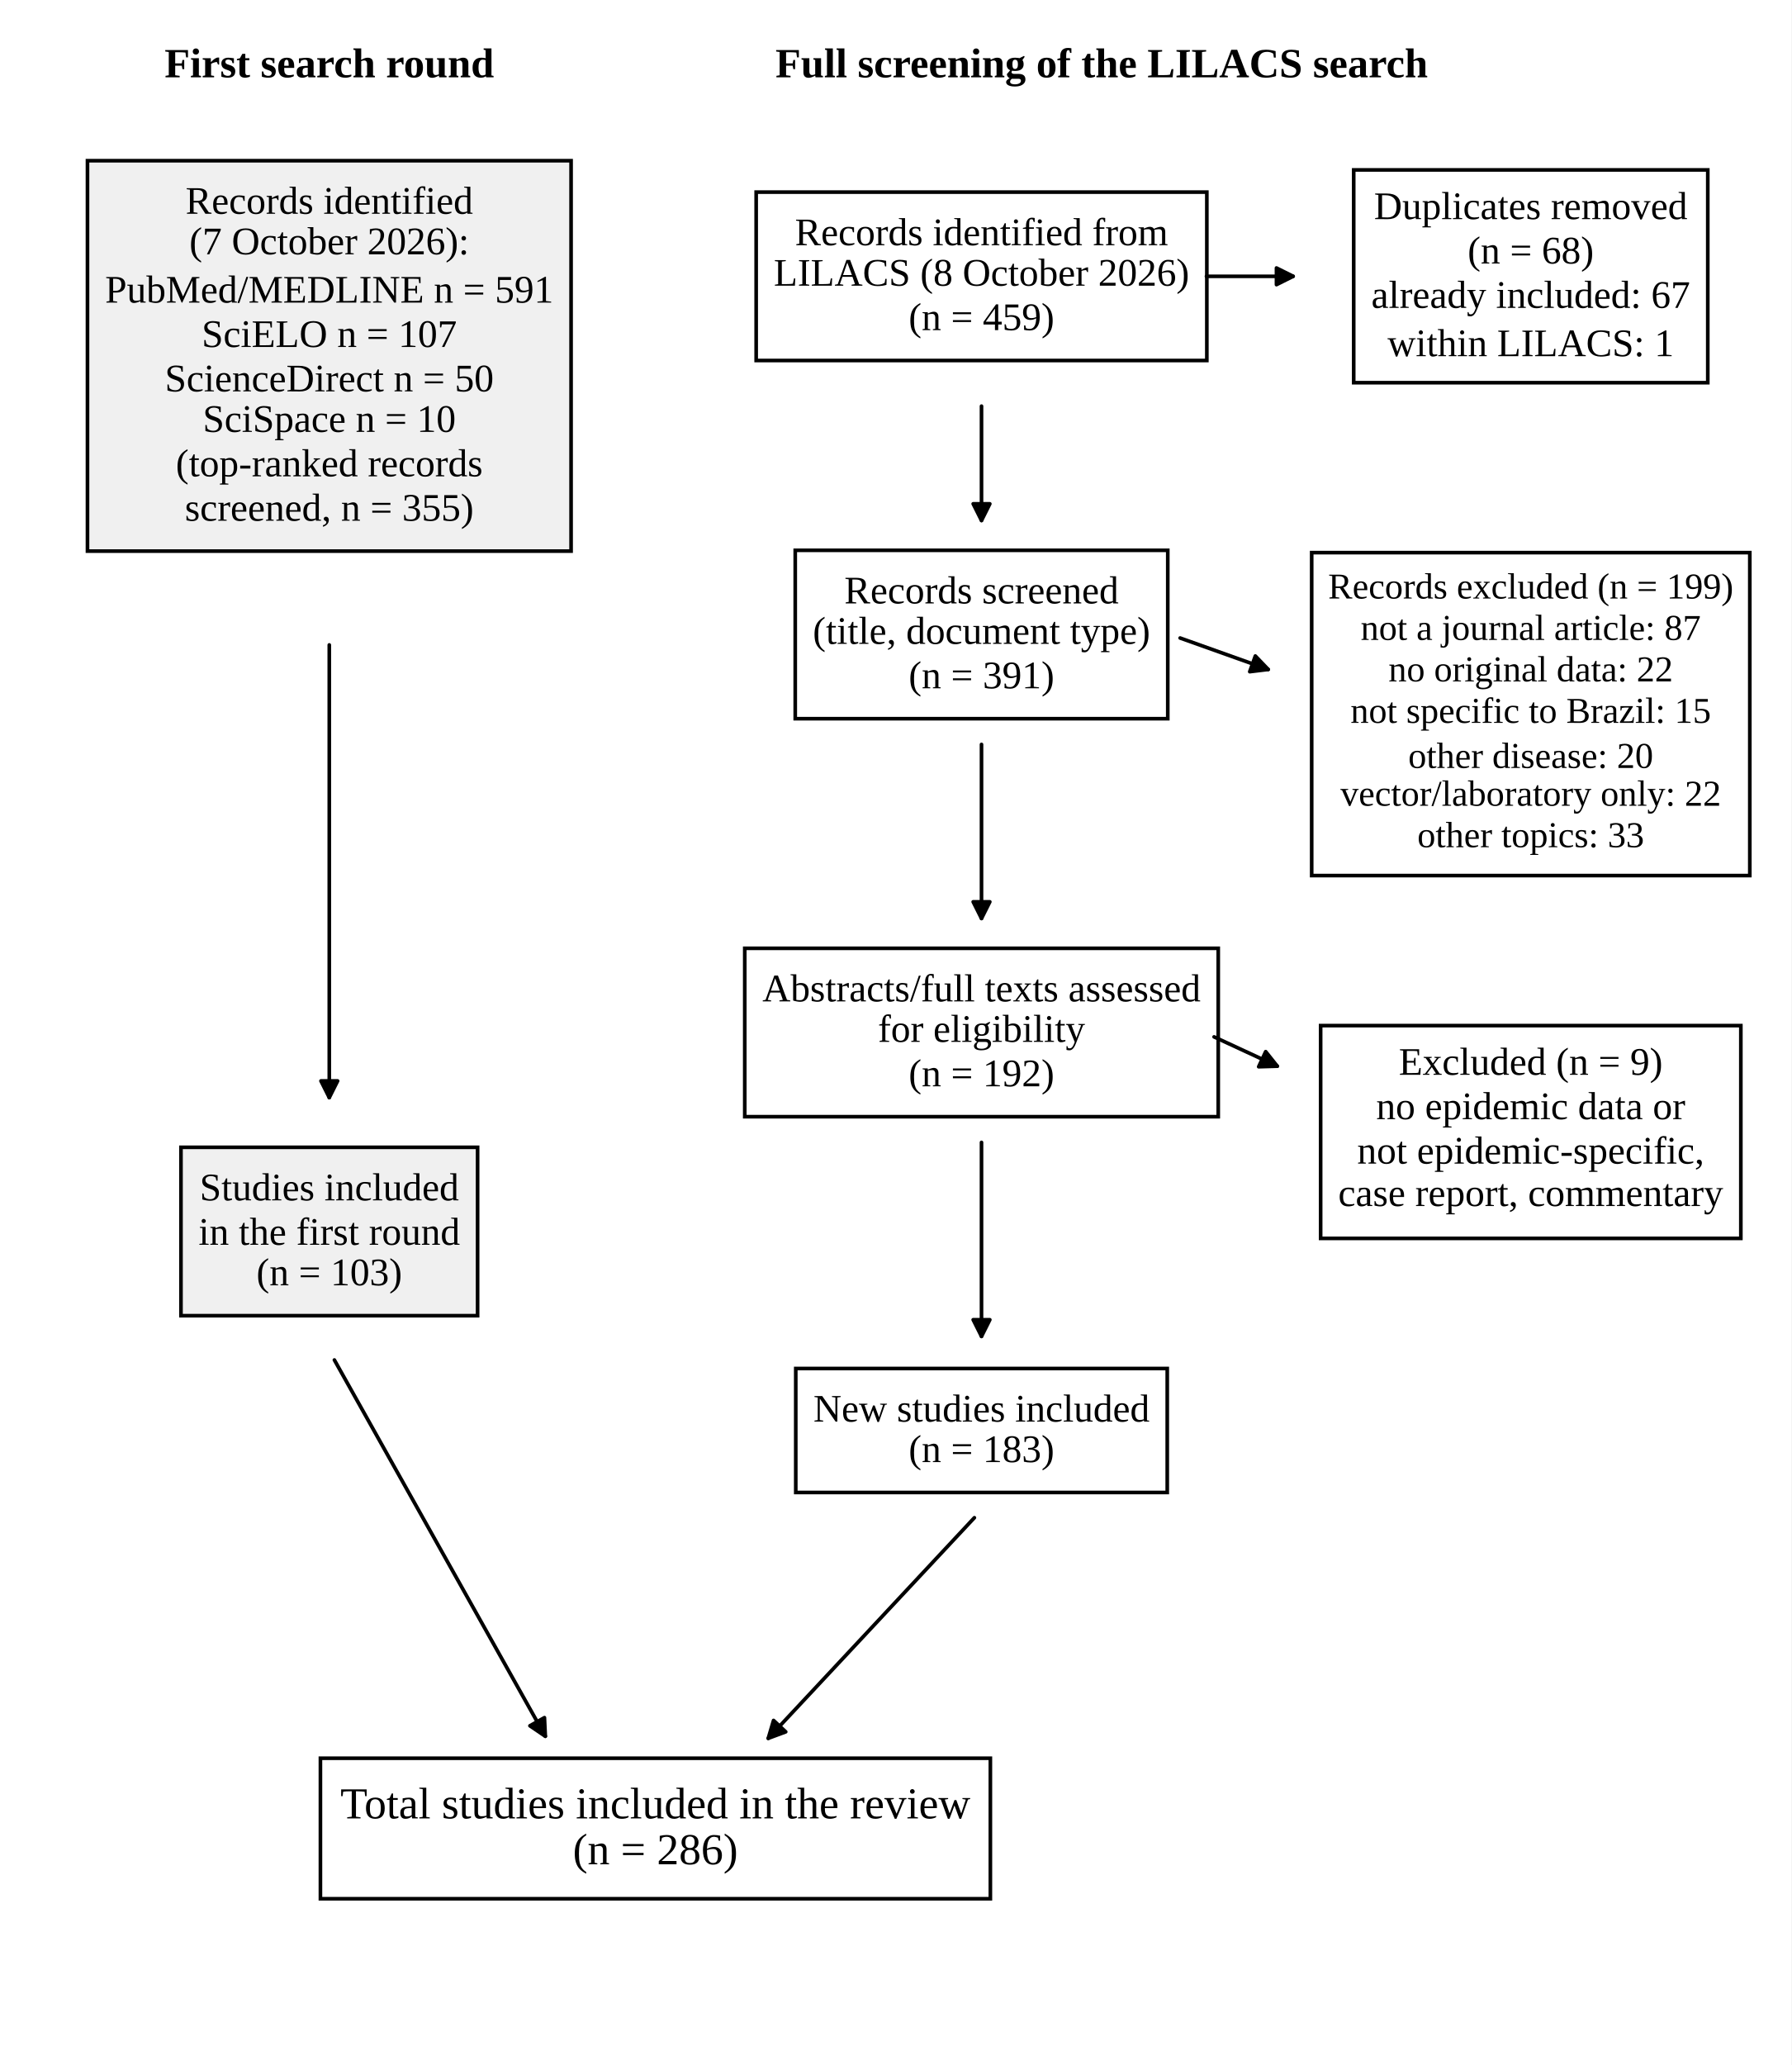
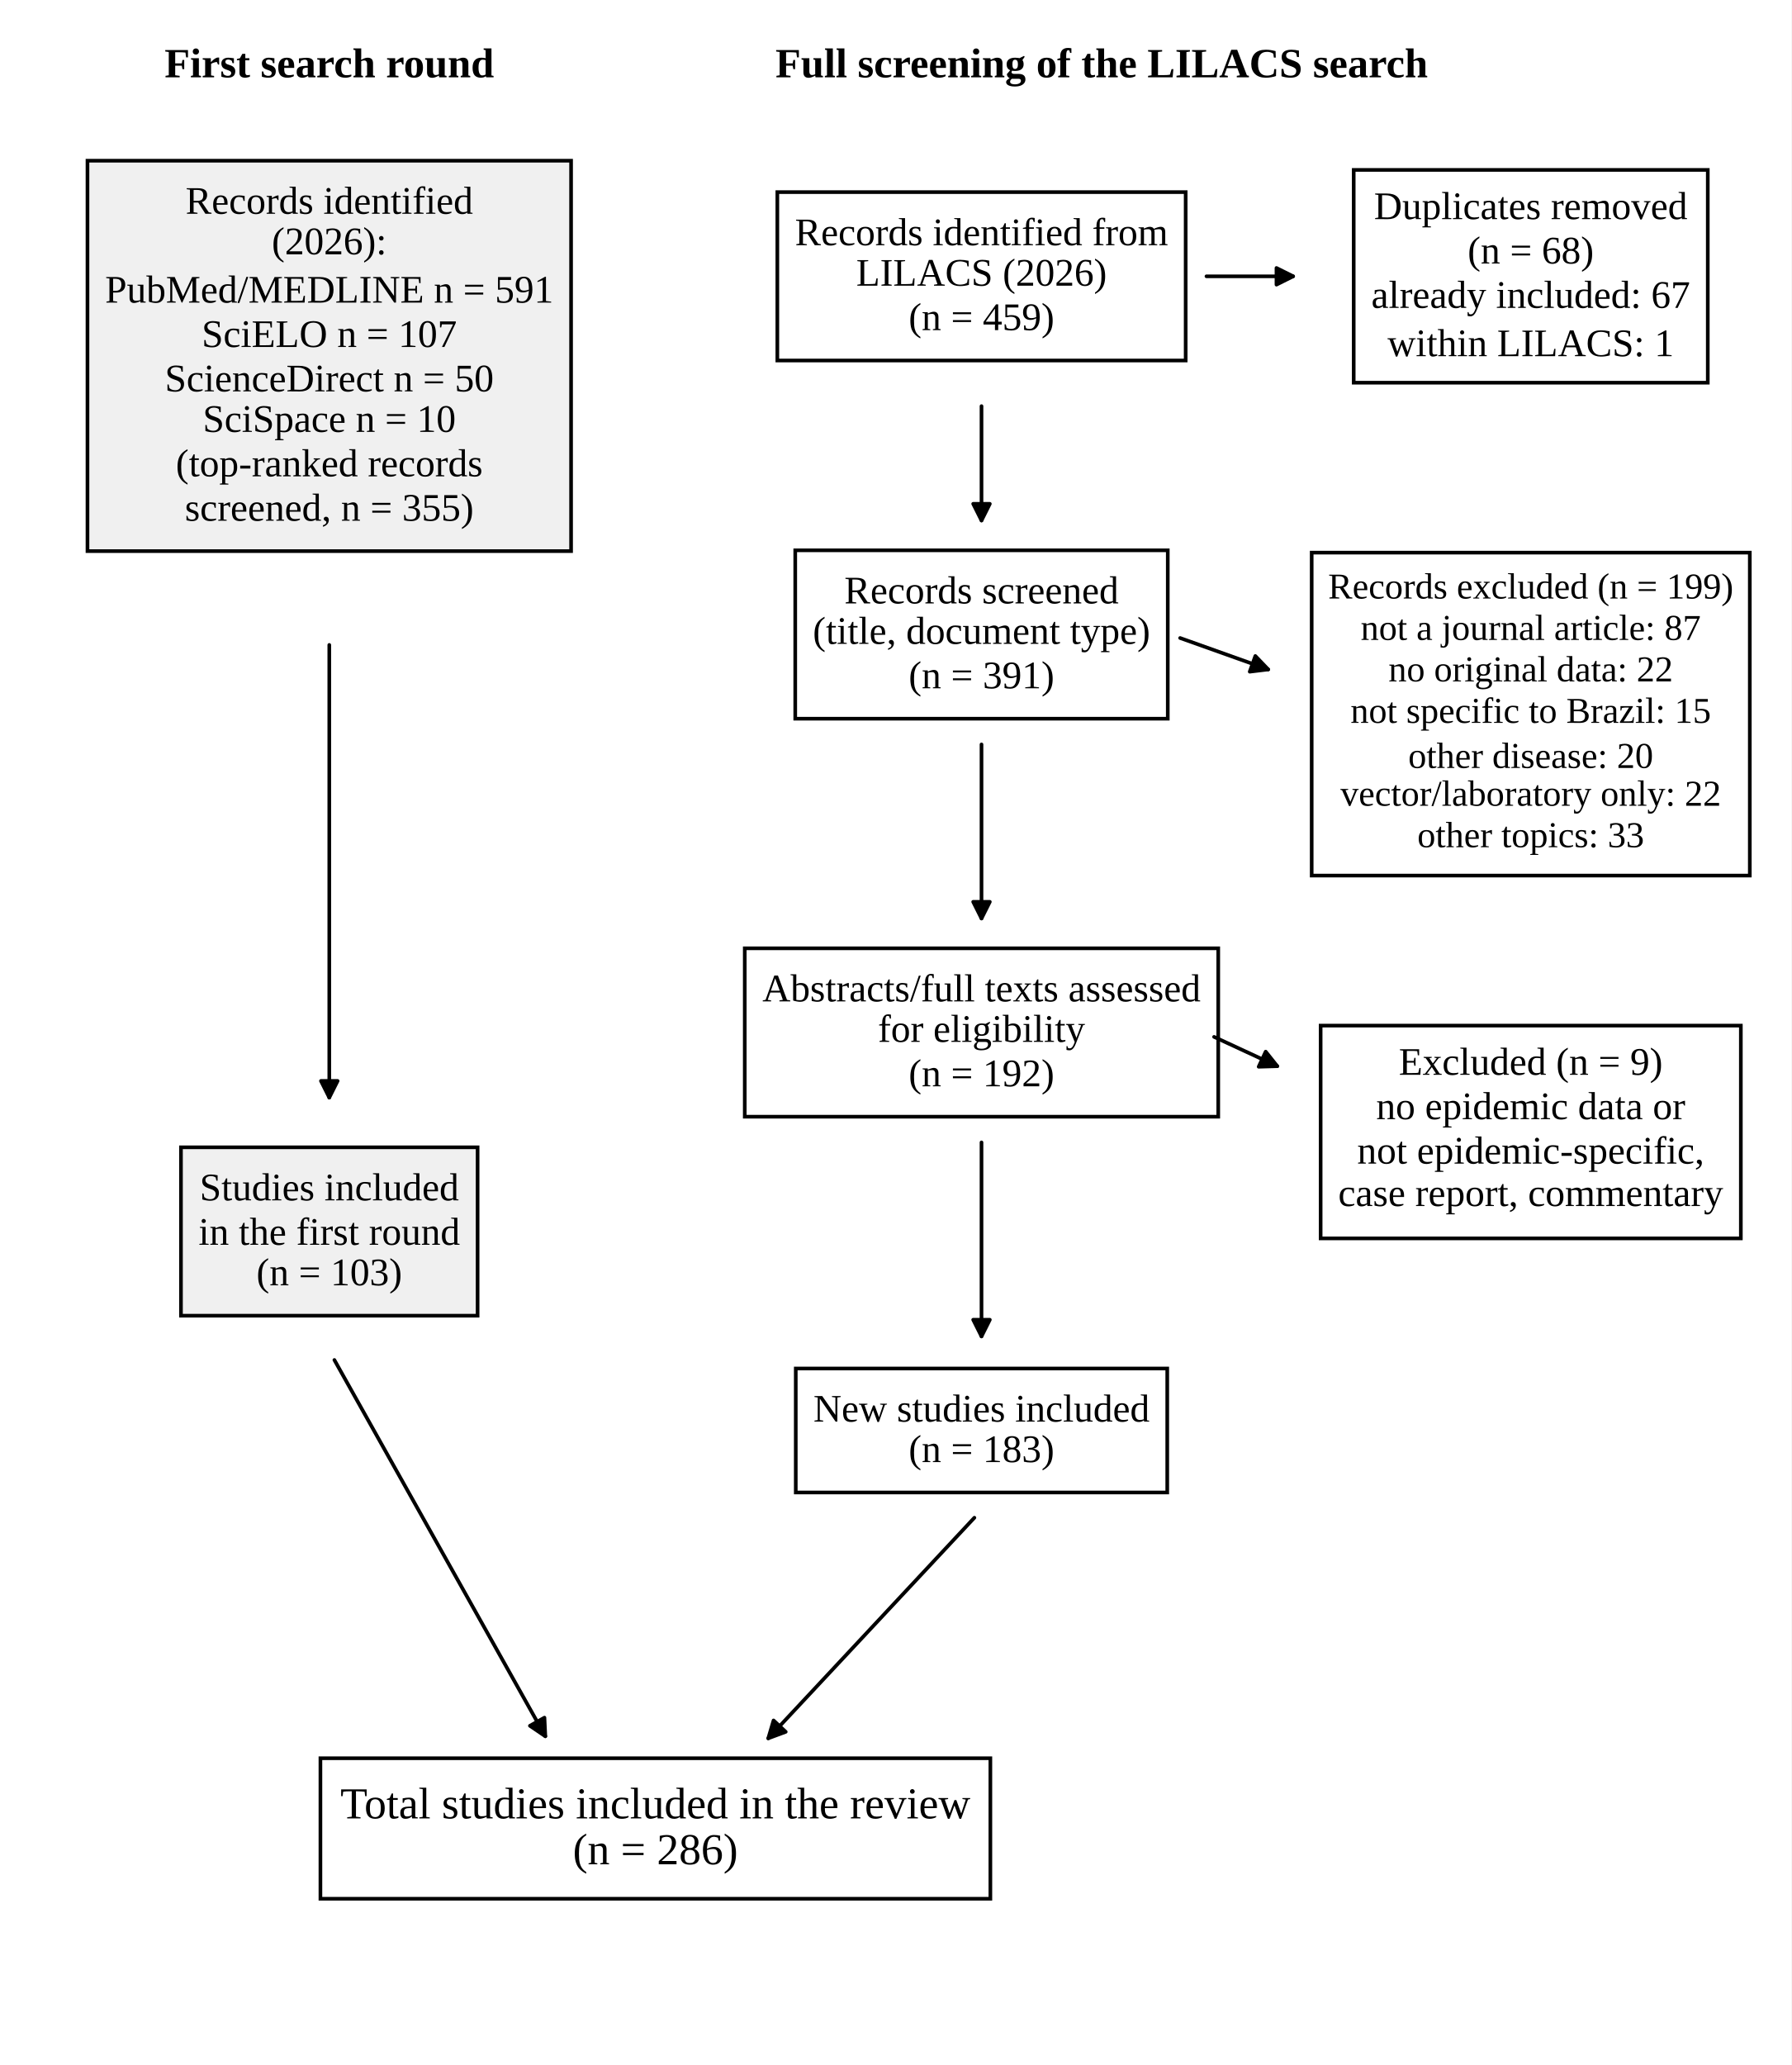
<svg xmlns="http://www.w3.org/2000/svg" width="343.928pt" height="396.369pt" viewBox="0 0 343.928 396.369" version="1.1">
  <defs>
    <style type="text/css">*{stroke-linejoin: round; stroke-linecap: butt}</style>
  </defs>
  <g id="figure_1">
    <g id="patch_1">
      <path d="M 0 396.369  L 343.928 396.369  L 343.928 0  L 0 0  z " style="fill: #ffffff" />
    </g>
    <g id="axes_1">
      <g id="text_1">
        <text style="font-weight: 700; font-size: 8px; font-family: 'Times New Roman'; text-anchor: middle" x="63.22" y="14.839" transform="rotate(-0 63.21968 14.83937)">First search round</text>
      </g>
      <g id="text_2">
        <text style="font-weight: 700; font-size: 8px; font-family: 'Times New Roman'; text-anchor: middle" x="211.507" y="14.839" transform="rotate(-0 211.5071 14.83937)">Full screening of the LILACS search</text>
      </g>
      <g id="text_3">
        <g id="patch_2">
          <path d="M 16.795 105.784  L 109.644 105.784  L 109.644 30.846  L 16.795 30.846  z " style="fill: #f0f0f0; stroke: #000000; stroke-width: 0.7; stroke-linejoin: miter" />
        </g>
        <text style="font-size: 7.5px; font-family: 'Times New Roman'" transform="translate(35.6232 41.03485)">Records identified</text>
-         <text style="font-size: 7.5px; font-family: 'Times New Roman'" transform="translate(36.35269 48.80782)">(7 October 2026):</text>
+         <text style="font-size: 7.5px; font-family: 'Times New Roman'" transform="translate(52.18062 48.80782)">(2026):</text>
        <text style="font-size: 7.5px; font-family: 'Times New Roman'" transform="translate(20.17027 58.08196)">PubMed/MEDLINE n = 591</text>
        <text style="font-size: 7.5px; font-family: 'Times New Roman'" transform="translate(38.71168 66.60025)">SciELO n = 107</text>
        <text style="font-size: 7.5px; font-family: 'Times New Roman'" transform="translate(31.63707 75.12381)">ScienceDirect n = 50</text>
        <text style="font-size: 7.5px; font-family: 'Times New Roman'" transform="translate(38.92144 82.90206)">SciSpace n = 10</text>
        <text style="font-size: 7.5px; font-family: 'Times New Roman'" transform="translate(33.75406 91.42562)">(top-ranked records</text>
        <text style="font-size: 7.5px; font-family: 'Times New Roman'" transform="translate(35.48961 99.94918)">screened, n = 355)</text>
      </g>
      <g id="text_4">
        <g id="patch_3">
          <path d="M 34.745 252.541  L 91.694 252.541  L 91.694 220.221  L 34.745 220.221  z " style="fill: #f0f0f0; stroke: #000000; stroke-width: 0.7; stroke-linejoin: miter" />
        </g>
        <text style="font-size: 7.5px; font-family: 'Times New Roman'" transform="translate(38.32613 230.4046)">Studies included</text>
        <text style="font-size: 7.5px; font-family: 'Times New Roman'" transform="translate(38.11988 238.9334)">in the first round</text>
        <text style="font-size: 7.5px; font-family: 'Times New Roman'" transform="translate(49.23277 246.7064)">(n = 103)</text>
      </g>
      <g id="text_5">
        <g id="patch_4">
-           <path d="M 145.178 69.197  L 231.702 69.197  L 231.702 36.876  L 145.178 36.876  z " style="fill: #ffffff; stroke: #000000; stroke-width: 0.7; stroke-linejoin: miter" />
+           <path d="M 149.242 69.197  L 227.638 69.197  L 227.638 36.876  L 149.242 36.876  z " style="fill: #ffffff; stroke: #000000; stroke-width: 0.7; stroke-linejoin: miter" />
        </g>
        <text style="font-size: 7.5px; font-family: 'Times New Roman'" transform="translate(152.6171 47.065)">Records identified from</text>
-         <text style="font-size: 7.5px; font-family: 'Times New Roman'" transform="translate(148.553 54.83798)">LILACS (8 October 2026)</text>
+         <text style="font-size: 7.5px; font-family: 'Times New Roman'" transform="translate(164.381 54.83798)">LILACS (2026)</text>
        <text style="font-size: 7.5px; font-family: 'Times New Roman'" transform="translate(174.4532 63.36154)">(n = 459)</text>
      </g>
      <g id="text_6">
        <g id="patch_5">
          <path d="M 259.9 73.458  L 327.878 73.458  L 327.878 32.614  L 259.9 32.614  z " style="fill: #ffffff; stroke: #000000; stroke-width: 0.7; stroke-linejoin: miter" />
        </g>
        <text style="font-size: 7.5px; font-family: 'Times New Roman'" transform="translate(263.7946 42.05264)">Duplicates removed</text>
        <text style="font-size: 7.5px; font-family: 'Times New Roman'" transform="translate(281.7771 50.5762)">(n = 68)</text>
        <text style="font-size: 7.5px; font-family: 'Times New Roman'" transform="translate(263.2749 59.09273)">already included: 67</text>
        <text style="font-size: 7.5px; font-family: 'Times New Roman'" transform="translate(266.3892 68.36863)">within LILACS: 1</text>
      </g>
      <g id="text_7">
        <g id="patch_6">
          <path d="M 152.679 137.951  L 224.201 137.951  L 224.201 105.63  L 152.679 105.63  z " style="fill: #ffffff; stroke: #000000; stroke-width: 0.7; stroke-linejoin: miter" />
        </g>
        <text style="font-size: 7.5px; font-family: 'Times New Roman'" transform="translate(162.097 115.8193)">Records screened</text>
        <text style="font-size: 7.5px; font-family: 'Times New Roman'" transform="translate(156.0542 123.5853)">(title, document type)</text>
        <text style="font-size: 7.5px; font-family: 'Times New Roman'" transform="translate(174.4532 132.1159)">(n = 391)</text>
      </g>
      <g id="text_8">
        <g id="patch_7">
          <path d="M 251.832 168.063  L 335.946 168.063  L 335.946 106.076  L 251.832 106.076  z " style="fill: #ffffff; stroke: #000000; stroke-width: 0.7; stroke-linejoin: miter" />
        </g>
        <text style="font-size: 7px; font-family: 'Times New Roman'" transform="translate(254.9816 114.885)">Records excluded (n = 199)</text>
        <text style="font-size: 7px; font-family: 'Times New Roman'" transform="translate(261.2334 122.8354)">not a journal article: 87</text>
        <text style="font-size: 7px; font-family: 'Times New Roman'" transform="translate(266.5759 130.789)">no original data: 22</text>
        <text style="font-size: 7px; font-family: 'Times New Roman'" transform="translate(259.2866 138.7509)">not specific to Brazil: 15</text>
        <text style="font-size: 7px; font-family: 'Times New Roman'" transform="translate(270.3673 147.4068)">other disease: 20</text>
        <text style="font-size: 7px; font-family: 'Times New Roman'" transform="translate(257.3441 154.655)">vector/laboratory only: 22</text>
        <text style="font-size: 7px; font-family: 'Times New Roman'" transform="translate(272.1146 162.6169)">other topics: 33</text>
      </g>
      <g id="text_9">
        <g id="patch_8">
          <path d="M 142.987 214.345  L 233.893 214.345  L 233.893 182.024  L 142.987 182.024  z " style="fill: #ffffff; stroke: #000000; stroke-width: 0.7; stroke-linejoin: miter" />
        </g>
        <text style="font-size: 7.5px; font-family: 'Times New Roman'" transform="translate(146.3622 192.213)">Abstracts/full texts assessed</text>
        <text style="font-size: 7.5px; font-family: 'Times New Roman'" transform="translate(168.5482 199.979)">for eligibility</text>
        <text style="font-size: 7.5px; font-family: 'Times New Roman'" transform="translate(174.4532 208.5096)">(n = 192)</text>
      </g>
      <g id="text_10">
        <g id="patch_9">
          <path d="M 253.551 237.705  L 334.227 237.705  L 334.227 196.861  L 253.551 196.861  z " style="fill: #ffffff; stroke: #000000; stroke-width: 0.7; stroke-linejoin: miter" />
        </g>
        <text style="font-size: 7.5px; font-family: 'Times New Roman'" transform="translate(268.553 206.2991)">Excluded (n = 9)</text>
        <text style="font-size: 7.5px; font-family: 'Times New Roman'" transform="translate(264.2124 214.8227)">no epidemic data or</text>
        <text style="font-size: 7.5px; font-family: 'Times New Roman'" transform="translate(260.5685 223.3462)">not epidemic-specific,</text>
        <text style="font-size: 7.5px; font-family: 'Times New Roman'" transform="translate(256.9263 231.4872)">case report, commentary</text>
      </g>
      <g id="text_11">
        <g id="patch_10">
          <path d="M 152.779 286.477  L 224.101 286.477  L 224.101 262.679  L 152.779 262.679  z " style="fill: #ffffff; stroke: #000000; stroke-width: 0.7; stroke-linejoin: miter" />
        </g>
        <text style="font-size: 7.5px; font-family: 'Times New Roman'" transform="translate(156.1538 272.8685)">New studies included</text>
        <text style="font-size: 7.5px; font-family: 'Times New Roman'" transform="translate(174.4532 280.6415)">(n = 183)</text>
      </g>
      <g id="text_12">
        <g id="patch_11">
          <path d="M 61.518 364.457  L 190.142 364.457  L 190.142 337.487  L 61.518 337.487  z " style="fill: #ffffff; stroke: #000000; stroke-width: 0.7; stroke-linejoin: miter" />
        </g>
        <text style="font-size: 8.5px; font-family: 'Times New Roman'" transform="translate(65.34312 349.0343)">Total studies included in the review</text>
        <text style="font-size: 8.5px; font-family: 'Times New Roman'" transform="translate(109.9781 357.8437)">(n = 286)</text>
      </g>
      <g id="patch_12">
        <path d="M 188.44 77.955  Q 188.44 89.323 188.44 99.907  " style="fill: none; stroke: #000000; stroke-width: 0.7; stroke-linecap: round" />
        <path d="M 190.04 96.707  L 188.44 99.907  L 186.84 96.707  z " style="stroke: #000000; stroke-width: 0.7; stroke-linecap: round" />
      </g>
      <g id="patch_13">
        <path d="M 231.631 53.036  Q 240.343 53.036 248.272 53.036  " style="fill: none; stroke: #000000; stroke-width: 0.7; stroke-linecap: round" />
        <path d="M 245.072 51.436  L 248.272 53.036  L 245.072 54.636  z " style="stroke: #000000; stroke-width: 0.7; stroke-linecap: round" />
      </g>
      <g id="patch_14">
        <path d="M 188.44 142.889  Q 188.44 159.987 188.44 176.302  " style="fill: none; stroke: #000000; stroke-width: 0.7; stroke-linecap: round" />
        <path d="M 190.04 173.102  L 188.44 176.302  L 186.84 173.102  z " style="stroke: #000000; stroke-width: 0.7; stroke-linecap: round" />
      </g>
      <g id="patch_15">
        <path d="M 226.573 122.463  Q 235.4 125.611 243.489 128.496  " style="fill: none; stroke: #000000; stroke-width: 0.7; stroke-linecap: round" />
        <path d="M 241.012 125.914  L 243.489 128.496  L 239.937 128.928  z " style="stroke: #000000; stroke-width: 0.7; stroke-linecap: round" />
      </g>
      <g id="patch_16">
        <path d="M 188.44 219.28  Q 188.44 238.291 188.44 256.519  " style="fill: none; stroke: #000000; stroke-width: 0.7; stroke-linecap: round" />
        <path d="M 190.04 253.319  L 188.44 256.519  L 186.84 253.319  z " style="stroke: #000000; stroke-width: 0.7; stroke-linecap: round" />
      </g>
      <g id="patch_17">
        <path d="M 233.093 199.025  Q 239.517 202.004 245.23 204.653  " style="fill: none; stroke: #000000; stroke-width: 0.7; stroke-linecap: round" />
        <path d="M 243 201.855  L 245.23 204.653  L 241.654 204.758  z " style="stroke: #000000; stroke-width: 0.7; stroke-linecap: round" />
      </g>
      <g id="patch_18">
        <path d="M 187.073 291.32  Q 167.019 312.776 147.5 333.661  " style="fill: none; stroke: #000000; stroke-width: 0.7; stroke-linecap: round" />
        <path d="M 150.854 332.416  L 147.5 333.661  L 148.516 330.231  z " style="stroke: #000000; stroke-width: 0.7; stroke-linecap: round" />
      </g>
      <g id="patch_19">
        <path d="M 64.199 261.045  Q 84.64 297.498 104.698 333.268  " style="fill: none; stroke: #000000; stroke-width: 0.7; stroke-linecap: round" />
        <path d="M 104.529 329.694  L 104.698 333.268  L 101.738 331.259  z " style="stroke: #000000; stroke-width: 0.7; stroke-linecap: round" />
      </g>
      <g id="patch_20">
        <path d="M 63.22 123.791  Q 63.22 167.627 63.22 210.68  " style="fill: none; stroke: #000000; stroke-width: 0.7; stroke-linecap: round" />
        <path d="M 64.82 207.48  L 63.22 210.68  L 61.62 207.48  z " style="stroke: #000000; stroke-width: 0.7; stroke-linecap: round" />
      </g>
    </g>
  </g>
</svg>
